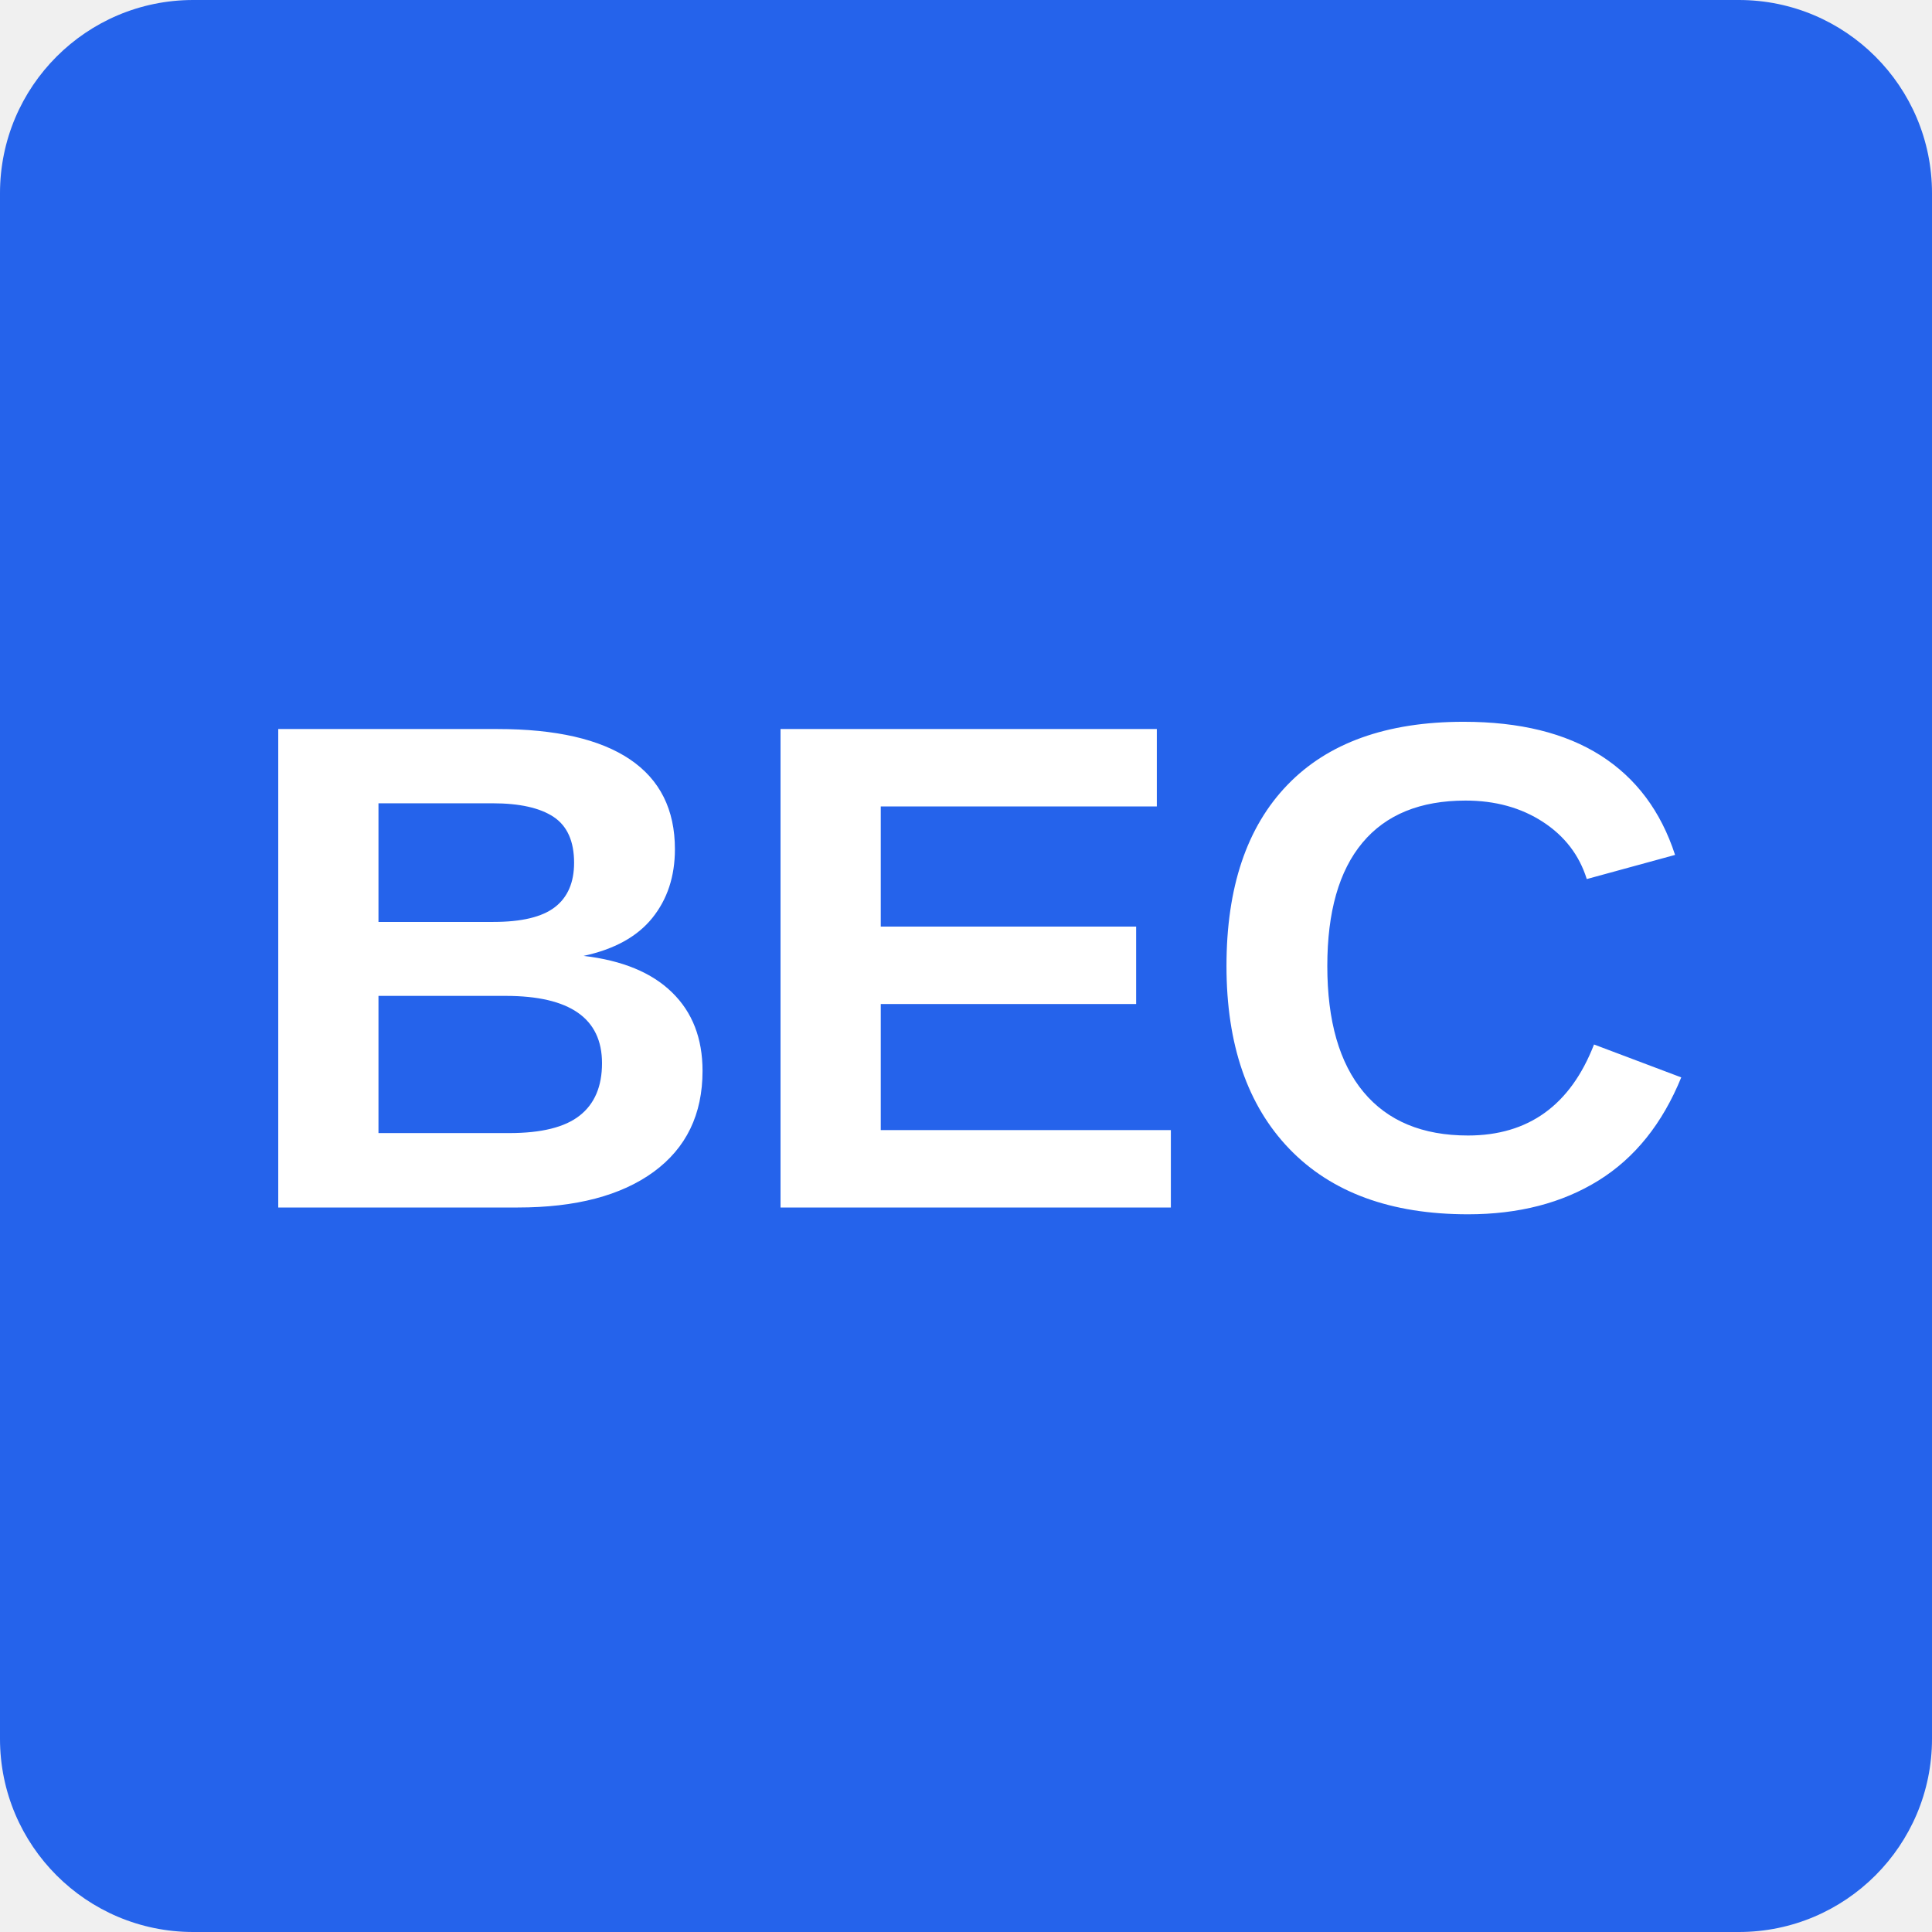
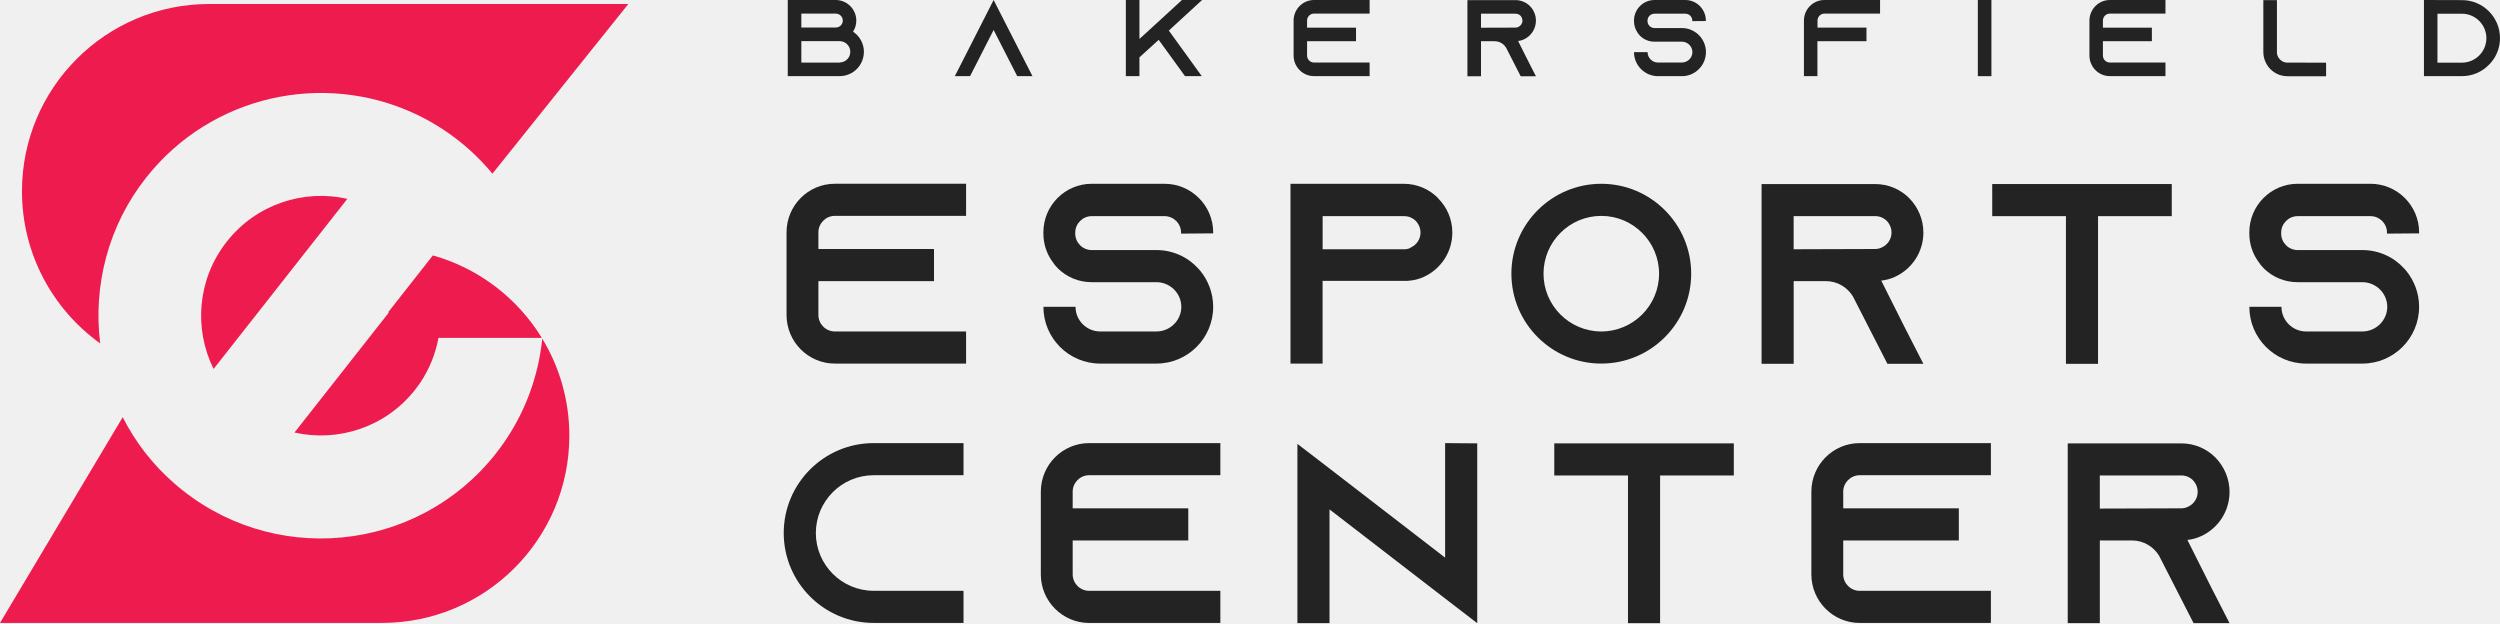
- <svg xmlns="http://www.w3.org/2000/svg" width="200" height="200" viewBox="0 0 200 200">
-   <rect width="200" height="200" fill="#2563eb" rx="20" />
-   <text x="100" y="125" font-family="Arial, sans-serif" font-size="72" font-weight="bold" fill="white" text-anchor="middle">BEC</text>
+ <svg xmlns="http://www.w3.org/2000/svg" id="Layer_2" viewBox="0 0 682.73 170.18">
+   <defs>
+     <style>.cls-1{fill:#232323;}.cls-2{fill:#ee1c4e;}</style>
+   </defs>
+   <g id="Layer_1-2">
+     <g>
+       <path class="cls-1" d="M222.8,145.56c0,8.7,7.08,15.78,15.78,15.78h24.55v8.77h-24.55c-13.54,0-24.55-11.01-24.55-24.55s11.01-24.55,24.55-24.55h24.55v8.77h-24.55c-8.7,0-15.78,7.08-15.78,15.78Z" />
+       <path class="cls-1" d="M292.94,134.27v4.56h31.57v8.77h-31.57v9.26c0,2.46,2.03,4.49,4.49,4.49h35.84v8.77h-35.84c-7.29,0-13.19-5.96-13.19-13.26v-22.59c0-7.3,5.89-13.26,13.19-13.26h35.84v8.77h-35.84c-2.46,0-4.49,2.03-4.49,4.49Z" />
+       <path class="cls-1" d="M403.42,121.08v49.1l-8.77-6.73-31.57-24.34v31.07h-8.77v-48.96l8.77,6.73,31.57,24.34v-31.28l8.77,.07Z" />
+       <path class="cls-1" d="M473.49,121.08v8.77h-20.13v40.33h-8.77v-40.33h-20.13v-8.77h49.03Z" />
+       <path class="cls-1" d="M503.37,134.27v4.56h31.57v8.77h-31.57v9.26c0,2.46,2.03,4.49,4.49,4.49h35.84v8.77h-35.84c-7.29,0-13.19-5.96-13.19-13.26v-22.59c0-7.3,5.89-13.26,13.19-13.26h35.84v8.77h-35.84c-2.46,0-4.49,2.03-4.49,4.49Z" />
+       <path class="cls-1" d="M604.38,161.41l4.49,8.77h-9.82l-4.49-8.77-4.7-9.19-.21-.42c-1.54-2.53-4.28-4.21-7.43-4.21h-8.77v22.59h-8.77v-49.1h31c3.65,0,6.94,1.47,9.33,3.86,2.38,2.46,3.86,5.75,3.86,9.4,0,5.33-3.16,9.96-7.72,12.06-1.19,.56-2.46,.91-3.79,1.05l7.01,13.96Zm-8.7-22.59c.63,0,1.26-.14,1.82-.42,1.61-.7,2.67-2.31,2.67-4.07,0-1.61-.84-2.74-1.33-3.23-.56-.56-1.61-1.26-3.16-1.26h-22.24v9.05l22.24-.07Z" />
+     </g>
+     <g>
+       <path class="cls-1" d="M235.92,14.17c0,3.65-2.97,6.62-6.62,6.62h-14.17V0h13.1c3.09,0,5.62,2.53,5.62,5.62,0,1.13-.33,2.17-.89,3.03,1.78,1.19,2.97,3.21,2.97,5.53Zm-17.08-6.65h9.42c1.04,0,1.9-.86,1.9-1.9s-.86-1.9-1.9-1.9h-9.42v3.8Zm10.46,9.54c1.6,0,2.91-1.31,2.91-2.91s-1.31-2.91-2.91-2.91h-10.46v5.85h10.46v-.03Z" />
+       <path class="cls-1" d="M281.96,20.8h-4.16l-1.9-3.71-4.55-8.91-4.54,8.91-1.9,3.71h-4.16l1.9-3.71L271.35,0l8.71,17.08,1.9,3.71Z" />
+       <path class="cls-1" d="M319.2,8.35l9,12.45h-4.58l-7.19-9.92-5.26,4.78v5.14h-3.71V0h3.71V10.64l3.06-2.79,2.76-2.53,5.79-5.32h5.5l-9.09,8.35Z" />
+       <path class="cls-1" d="M356.95,5.62v1.93h13.37v3.71h-13.37v3.92c0,1.04,.86,1.9,1.9,1.9h15.18v3.71h-15.18c-3.09,0-5.58-2.53-5.58-5.61V5.62c0-3.09,2.5-5.62,5.58-5.62h15.18V3.71h-15.18c-1.04,0-1.9,.86-1.9,1.9Z" />
+       <path class="cls-1" d="M417.55,17.11l1.9,3.71h-4.16l-1.9-3.71-1.99-3.89-.09-.18c-.65-1.07-1.81-1.78-3.15-1.78h-3.71v9.57h-3.71V.03h13.13c1.54,0,2.94,.62,3.95,1.63,1.01,1.04,1.63,2.44,1.63,3.98,0,2.26-1.34,4.22-3.27,5.11-.5,.24-1.04,.39-1.6,.45l2.97,5.91Zm-3.68-9.57c.27,0,.54-.06,.77-.18,.68-.3,1.13-.98,1.13-1.72,0-.68-.36-1.16-.56-1.37-.24-.24-.68-.53-1.34-.53h-9.42v3.83l9.42-.03Z" />
+       <path class="cls-1" d="M462.16,5.76v-.12c0-1.04-.86-1.9-1.9-1.9h-8.44c-1.04,0-1.9,.86-1.9,1.9v.12c0,1.04,.86,1.9,1.9,1.9h7.49c1.93,0,3.65,.83,4.84,2.14,.09,.09,.15,.18,.24,.27,.92,1.13,1.49,2.58,1.49,4.16,0,3.62-2.94,6.57-6.57,6.57h-6.51c-3.62,0-6.57-2.94-6.57-6.57h3.71c0,1.57,1.28,2.85,2.85,2.85h6.51c1.57,0,2.88-1.28,2.88-2.85s-1.31-2.85-2.88-2.85h-7.49c-1.52,0-2.88-.59-3.89-1.57-.27-.27-.51-.56-.71-.89-.62-.89-.98-1.99-.98-3.18v-.12c0-3.09,2.5-5.62,5.58-5.62h8.44c3.09,0,5.61,2.53,5.61,5.62v.12l-3.71,.03Z" />
+       <path class="cls-1" d="M513.43,0V3.71h-15.18c-1.04,0-1.9,.86-1.9,1.9v1.93h13.37v3.71h-13.4v9.54h-3.68V5.62c0-3.09,2.5-5.62,5.58-5.62h15.21Z" />
+       <path class="cls-1" d="M540.13,20.8V0h3.71V20.8h-3.71Z" />
+       <path class="cls-1" d="M574.29,5.62v1.93h13.37v3.71h-13.37v3.92c0,1.04,.86,1.9,1.9,1.9h15.18v3.71h-15.18c-3.09,0-5.58-2.53-5.58-5.61V5.62c0-3.09,2.5-5.62,5.58-5.62h15.18V3.71h-15.18c-1.04,0-1.9,.86-1.9,1.9Z" />
+       <path class="cls-1" d="M635.24,17.11v3.71h-10.55c-1.04,0-2.02-.24-2.91-.68-1.31-.65-2.38-1.72-3-3.03-.45-.89-.68-1.87-.68-2.91V.03h3.71V14.56c.18,1.31,1.22,2.35,2.53,2.53l10.9,.03Z" />
+       <path class="cls-1" d="M672.33,.03c5.73,0,10.4,4.63,10.4,10.37,0,2.55-.92,4.9-2.47,6.71-.18,.21-.39,.42-.59,.62-1.87,1.9-4.46,3.06-7.31,3.06h-10.4V0l10.37,.03Zm-6.68,17.08h6.68c3.68,0,6.68-3,6.68-6.68s-3-6.68-6.68-6.68h-6.68v13.37Z" />
+     </g>
+     <g>
+       <path class="cls-1" d="M223.5,63.44v4.56h31.57v8.77h-31.57v9.26c0,2.46,2.03,4.49,4.49,4.49h35.84v8.77h-35.84c-7.29,0-13.19-5.96-13.19-13.26v-22.59c0-7.3,5.89-13.26,13.19-13.26h35.84v8.77h-35.84c-2.46,0-4.49,2.03-4.49,4.49Z" />
+       <path class="cls-1" d="M322.54,63.8v-.28c0-2.46-2.03-4.49-4.49-4.49h-19.92c-2.46,0-4.49,2.03-4.49,4.49v.28c0,2.46,2.03,4.49,4.49,4.49h17.68c4.56,0,8.63,1.96,11.43,5.05,.21,.21,.35,.42,.56,.63,2.17,2.67,3.51,6.1,3.51,9.82,0,8.56-6.94,15.5-15.5,15.5h-15.36c-8.56,0-15.5-6.94-15.5-15.5h8.77c0,3.72,3.02,6.73,6.73,6.73h15.36c3.72,0,6.8-3.02,6.8-6.73s-3.09-6.73-6.8-6.73h-17.68c-3.58,0-6.8-1.4-9.19-3.72-.63-.63-1.19-1.33-1.68-2.1-1.47-2.1-2.32-4.7-2.32-7.51v-.28c0-7.3,5.89-13.26,13.19-13.26h19.92c7.29,0,13.26,5.96,13.26,13.26v.28l-8.77,.07Z" />
+       <path class="cls-1" d="M392.76,54.19c2.39,2.38,3.86,5.68,3.86,9.33,0,5.33-3.16,9.96-7.72,12.06-1.19,.56-2.46,.91-3.79,1.05h-.42v.07h-23.5v22.59h-8.77V50.19h30.93c3.65,0,6.94,1.47,9.33,3.86l.07,.14Zm-7.5,13.4c1.61-.7,2.67-2.31,2.67-4.07,0-1.61-.84-2.74-1.33-3.23-.56-.56-1.61-1.26-3.16-1.26h-22.24v9.05h22.24c.63,0,1.26-.14,1.82-.42v-.07Z" />
+       <path class="cls-1" d="M461.85,74.74c0,13.54-11.01,24.55-24.55,24.55s-24.55-11.01-24.55-24.55,11.01-24.55,24.55-24.55,24.55,11.01,24.55,24.55Zm-8.77,0c0-8.7-7.08-15.78-15.78-15.78s-15.78,7.08-15.78,15.78,7.08,15.78,15.78,15.78,15.78-7.08,15.78-15.78Z" />
+       <path class="cls-1" d="M520.77,90.59l4.49,8.77h-9.82l-4.49-8.77-4.7-9.19-.21-.42c-1.54-2.53-4.28-4.21-7.43-4.21h-8.77v22.59h-8.77V50.26h31c3.65,0,6.94,1.47,9.33,3.86,2.38,2.46,3.86,5.75,3.86,9.4,0,5.33-3.16,9.96-7.72,12.06-1.19,.56-2.46,.91-3.79,1.05l7.01,13.96Zm-8.7-22.59c.63,0,1.26-.14,1.82-.42,1.61-.7,2.67-2.31,2.67-4.07,0-1.61-.84-2.74-1.33-3.23-.56-.56-1.61-1.26-3.16-1.26h-22.24v9.05l22.24-.07Z" />
+       <path class="cls-1" d="M593.09,50.26v8.77h-20.13v40.33h-8.77V59.03h-20.13v-8.77h49.03Z" />
+       <path class="cls-1" d="M651.87,63.8v-.28c0-2.46-2.03-4.49-4.49-4.49h-19.92c-2.46,0-4.49,2.03-4.49,4.49v.28c0,2.46,2.03,4.49,4.49,4.49h17.68c4.56,0,8.63,1.96,11.43,5.05,.21,.21,.35,.42,.56,.63,2.17,2.67,3.51,6.1,3.51,9.82,0,8.56-6.94,15.5-15.5,15.5h-15.36c-8.56,0-15.5-6.94-15.5-15.5h8.77c0,3.72,3.02,6.73,6.73,6.73h15.36c3.72,0,6.8-3.02,6.8-6.73s-3.09-6.73-6.8-6.73h-17.68c-3.58,0-6.8-1.4-9.19-3.72-.63-.63-1.19-1.33-1.68-2.1-1.47-2.1-2.32-4.7-2.32-7.51v-.28c0-7.3,5.89-13.26,13.19-13.26h19.92c7.29,0,13.26,5.96,13.26,13.26v.28l-8.77,.07Z" />
+     </g>
+     <g>
+       <path class="cls-2" d="M113.35,106.44c.5-.63,.97-1.28,1.42-1.94,2.56-3.79,4.18-7.96,4.98-12.23h28.22c-6.65-10.84-17.23-19-29.76-22.52l-12.24,15.57,.26-.02-25.81,32.82c11.92,2.69,24.88-1.44,32.94-11.68Z" />
+       <path class="cls-2" d="M27.36,93.79c-1.95-15.69,2.12-32.1,12.58-45.32,17.8-22.49,48.31-29.04,73.26-17.46,.06,.03,.12,.06,.18,.08,4.14,1.94,8.12,4.37,11.86,7.32,3.46,2.72,6.54,5.76,9.24,9.02L171.59,1.09H57.14C28.89,1.09,6,23.98,6,52.23c0,17.13,8.43,32.28,21.36,41.56Z" />
+       <path class="cls-2" d="M136.89,121.9c-.46,.65-.94,1.29-1.44,1.92-21.44,27.26-61.5,31.26-87.94,8.12-5.94-5.19-10.61-11.33-14-18.01L0,170.11H104.34c28.24,0,51.14-22.9,51.14-51.14,0-9.7-2.7-18.77-7.39-26.49-1.06,10.32-4.72,20.48-11.2,29.42Z" />
+       <path class="cls-2" d="M61.92,66c-8.06,10.25-9.02,23.81-3.59,34.76l36.53-46.46c-11.92-2.69-24.88,1.44-32.94,11.7Z" />
+     </g>
+   </g>
</svg>
